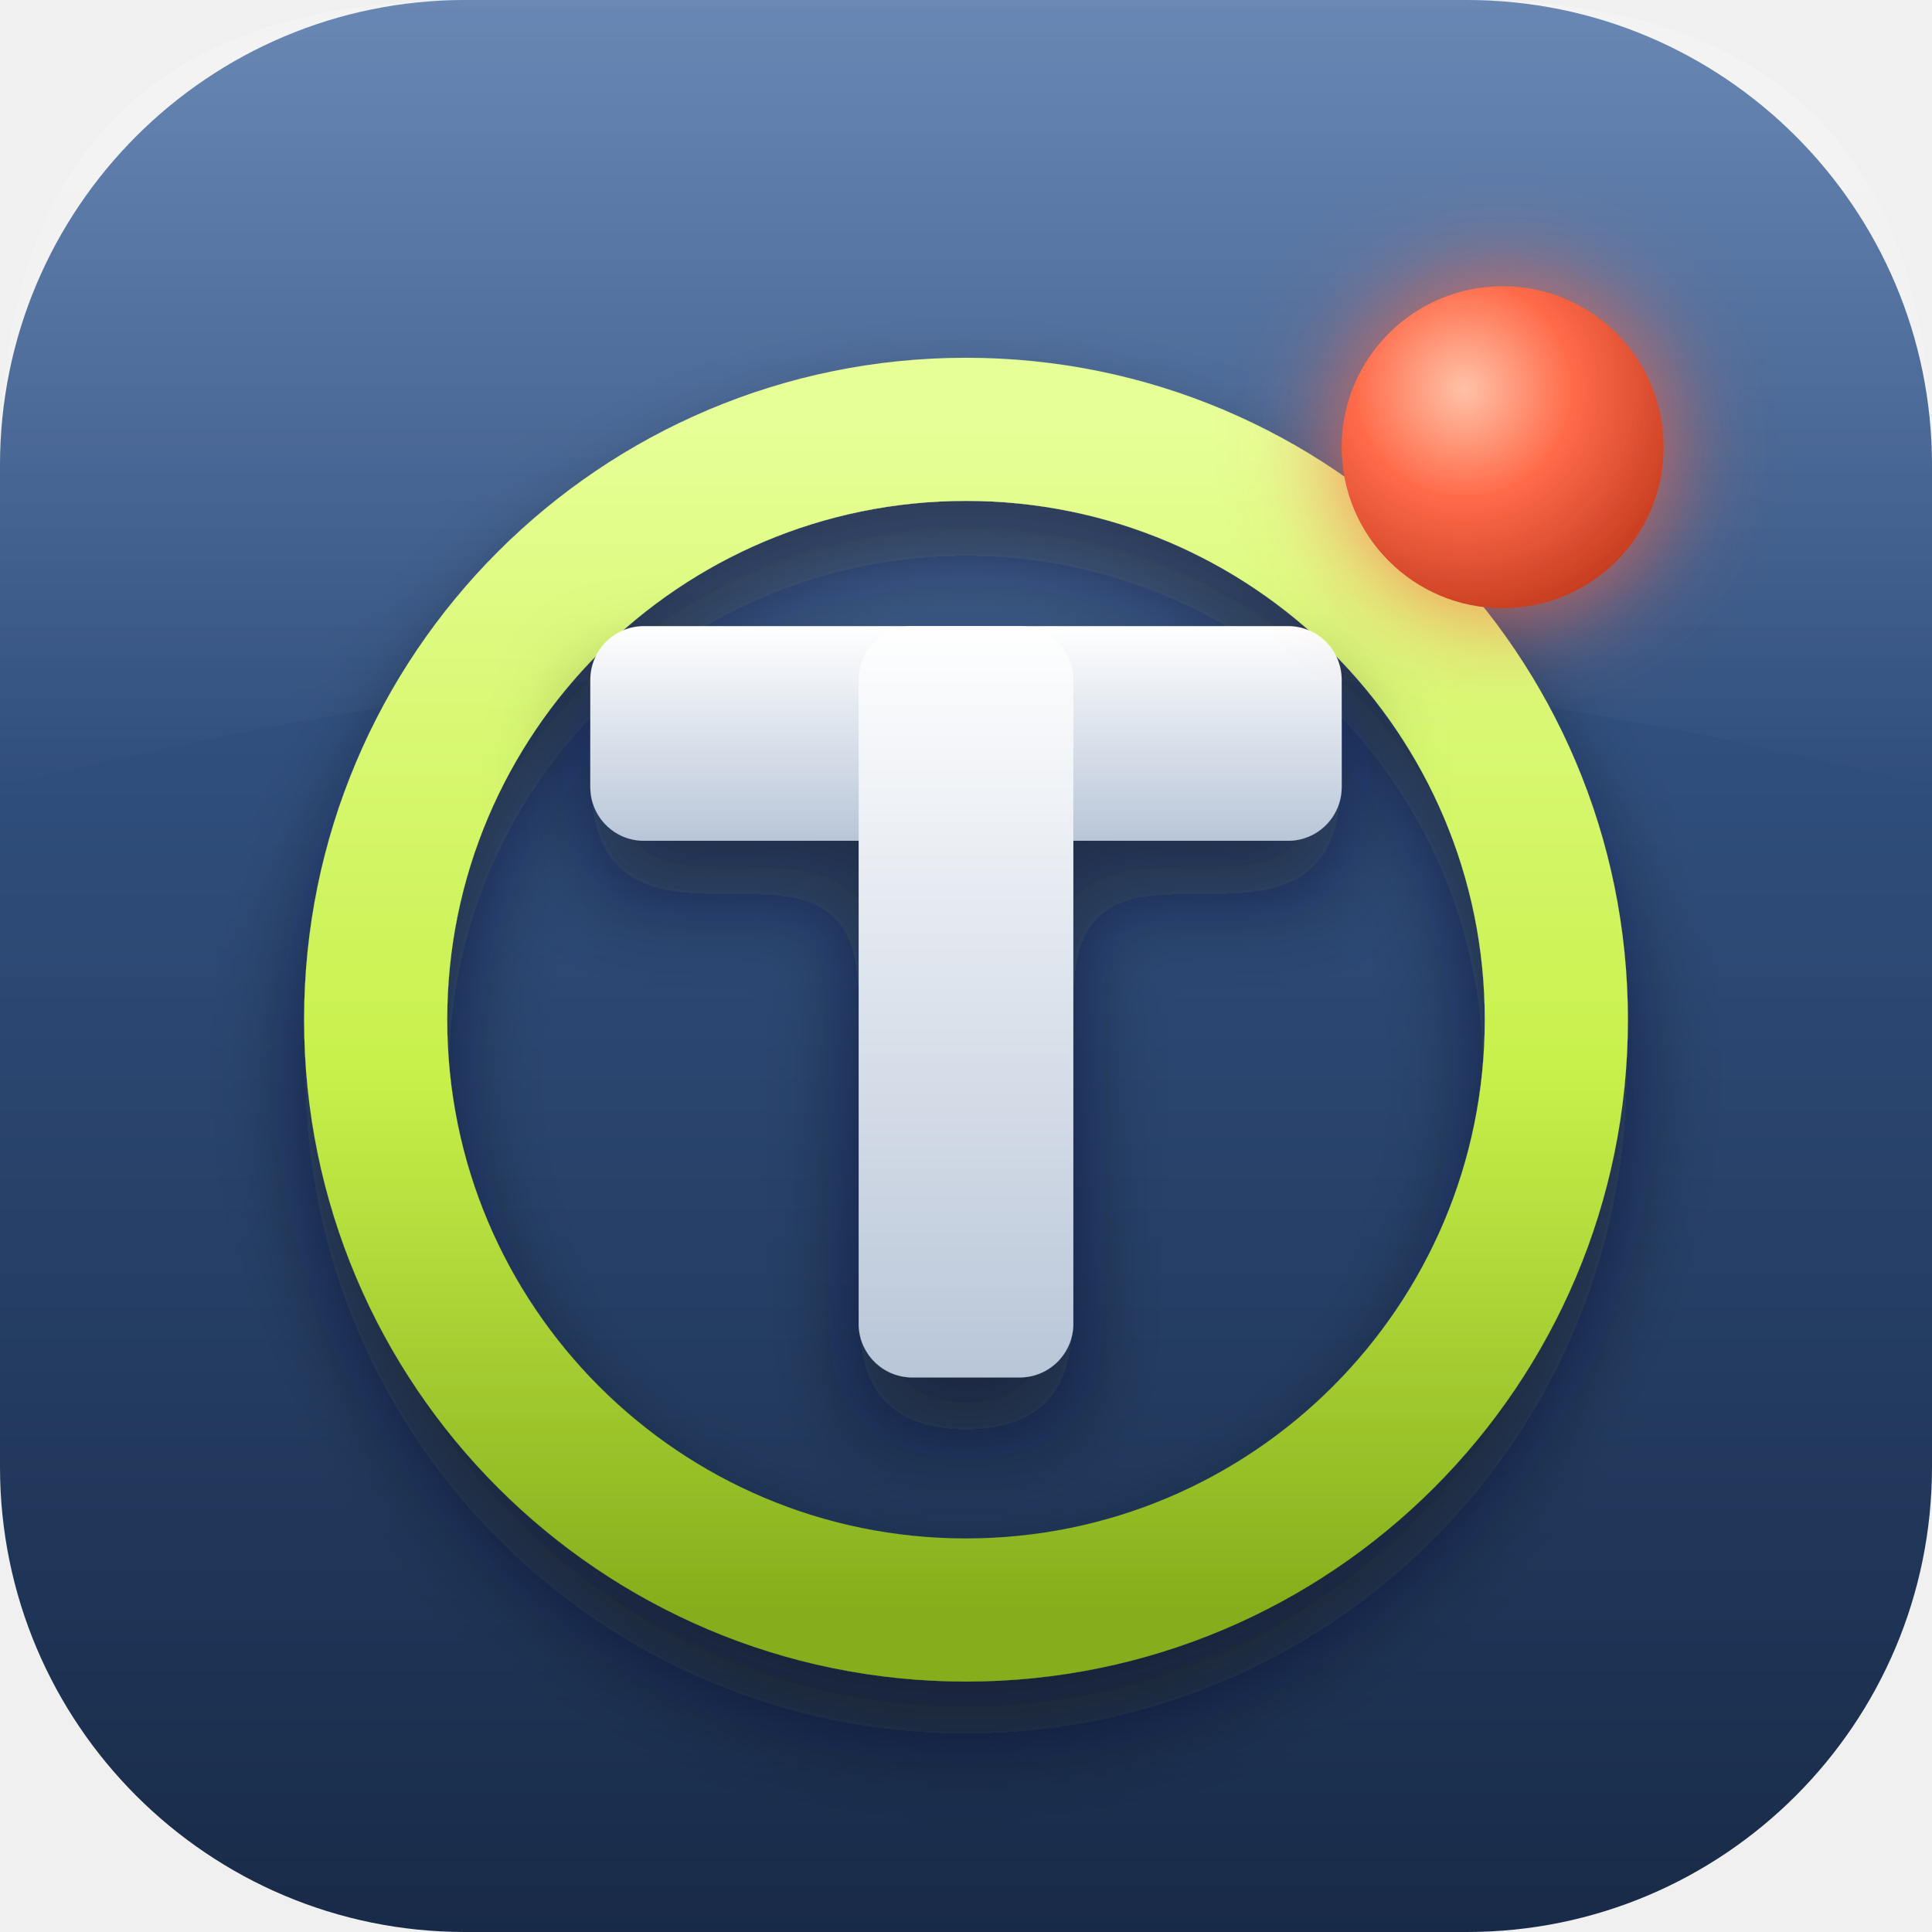
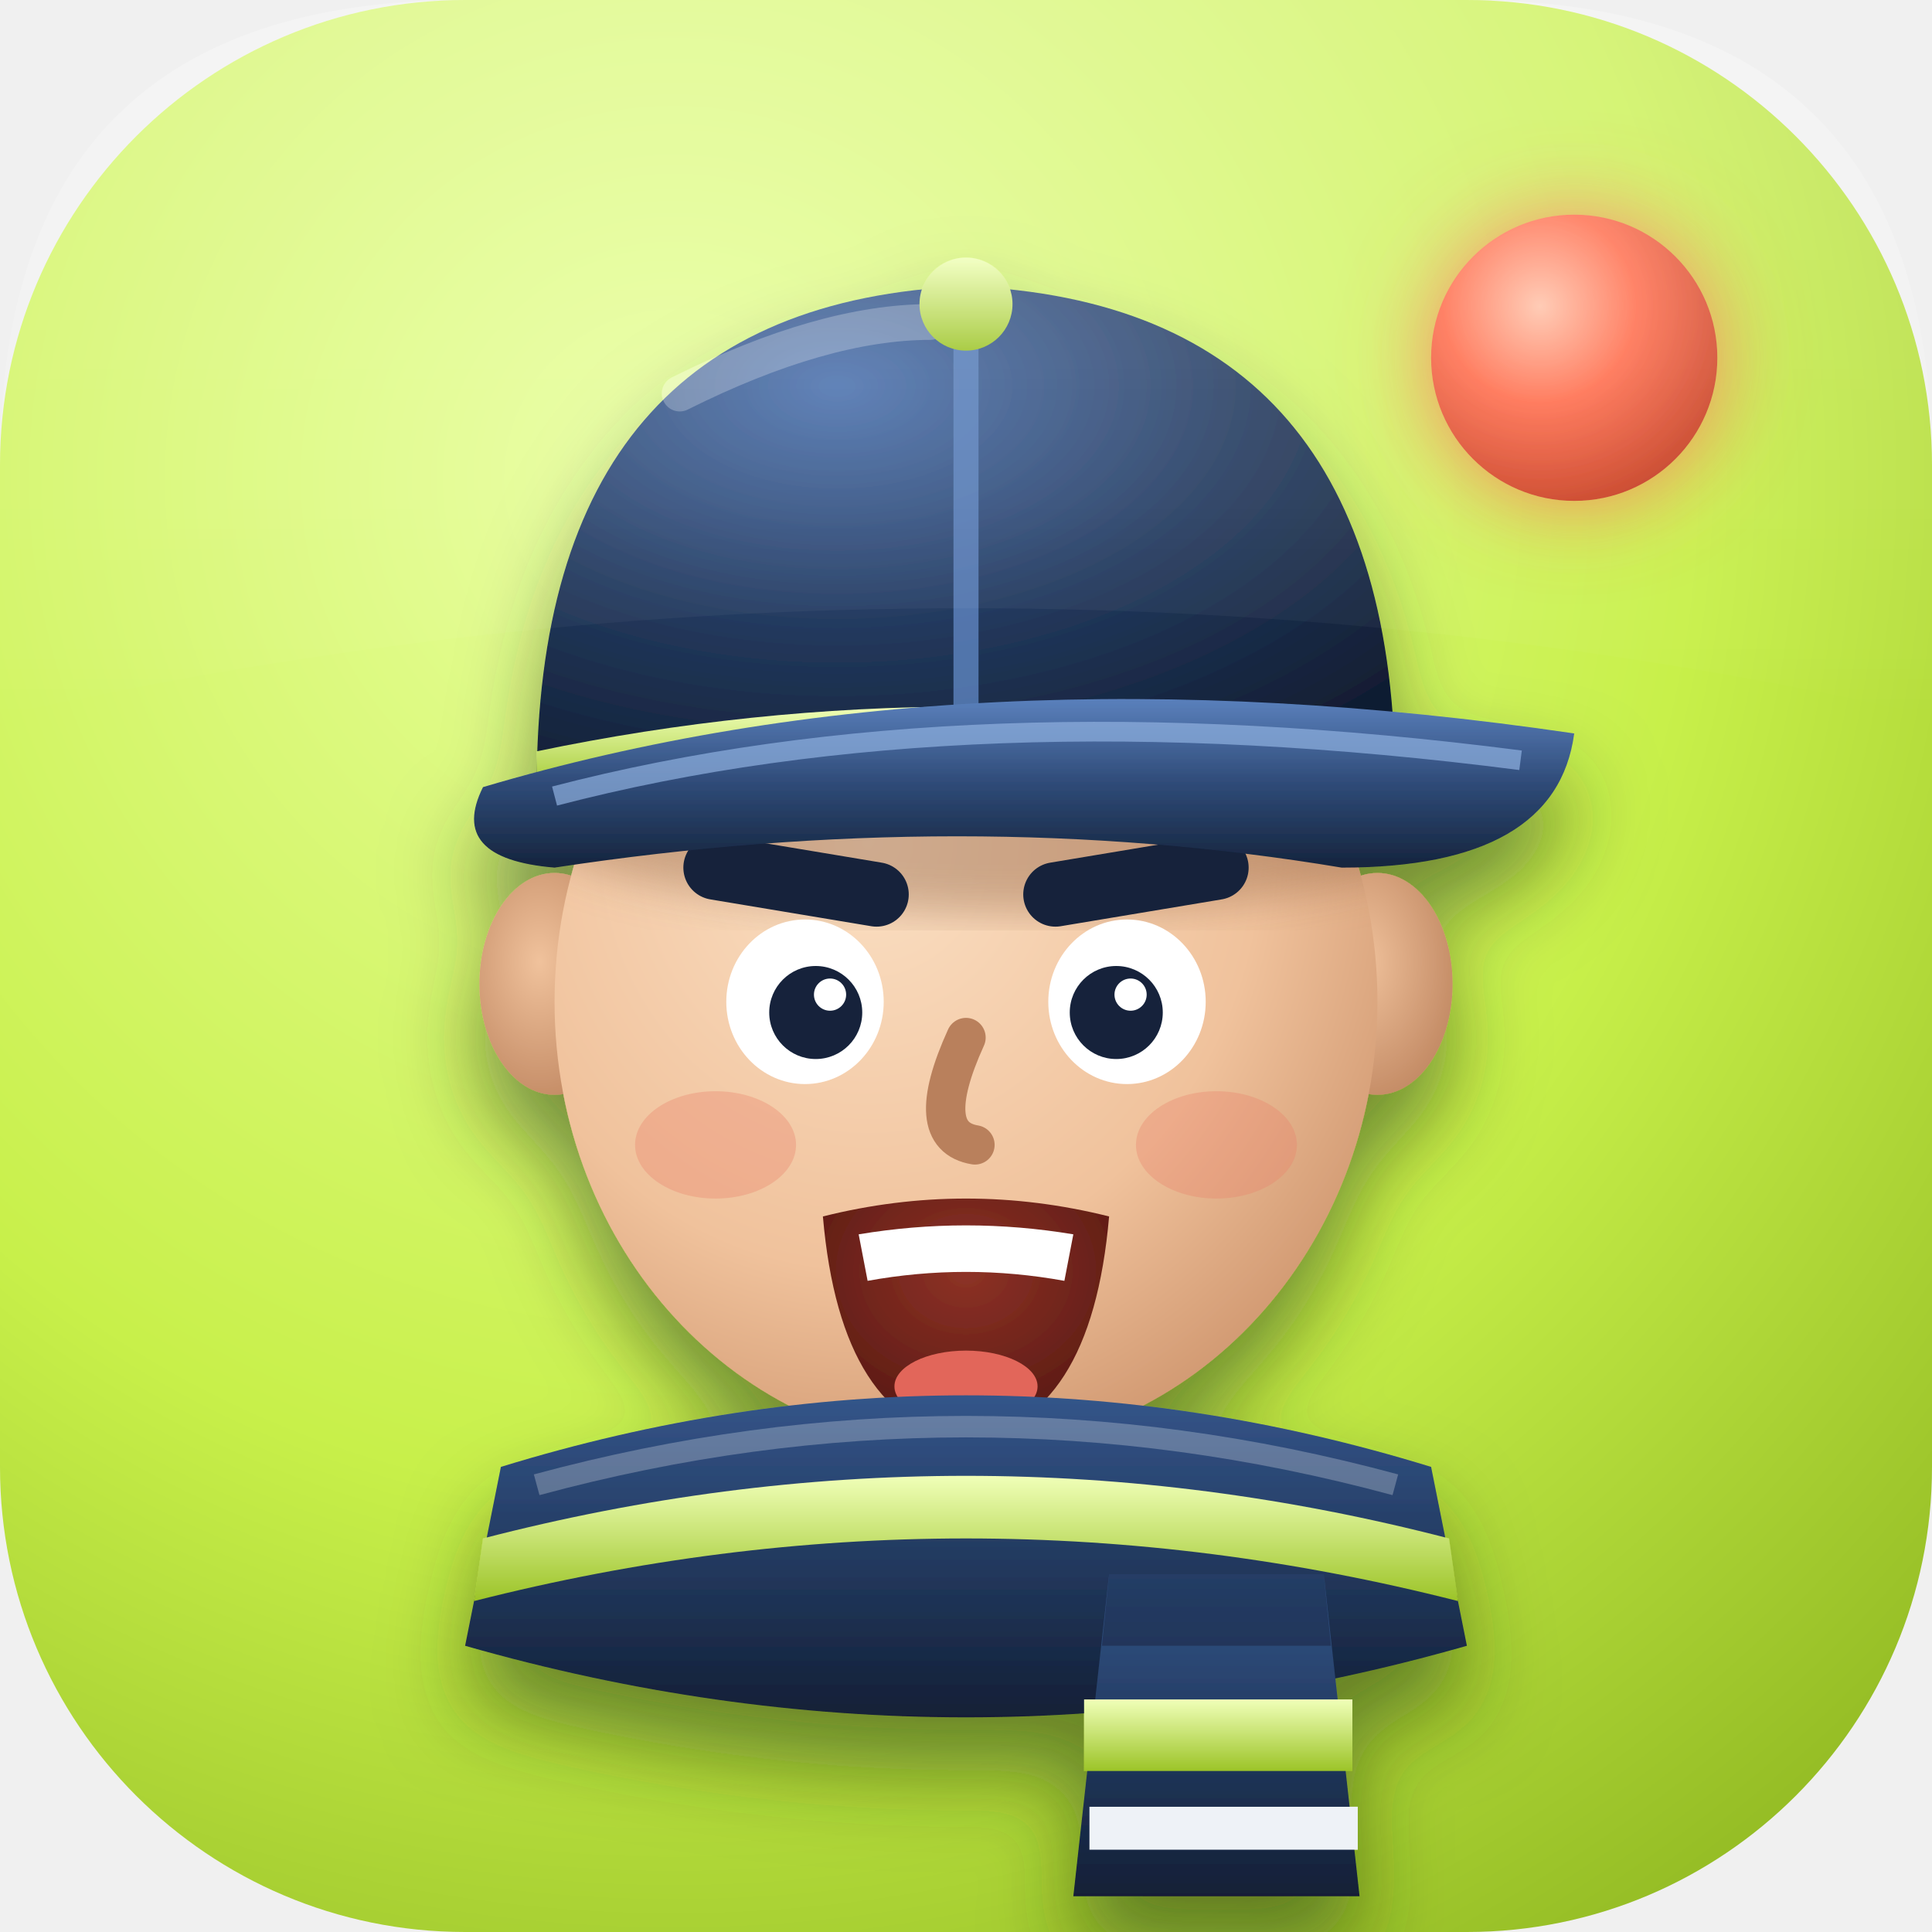
<svg xmlns="http://www.w3.org/2000/svg" viewBox="0 0 108 108" width="512" height="512">
  <defs>
-     <linearGradient id="navy" x1="0" y1="0" x2="0" y2="1">
-       <stop offset="0" stop-color="#40669F" />
-       <stop offset="1" stop-color="#182A47" />
+     <radialGradient id="bgL" cx="0.35" cy="0.25" r="0.95">
+       <stop offset="0" stop-color="#E9FFA0" />
+       <stop offset="0.55" stop-color="#C8F04A" />
+       <stop offset="1" stop-color="#8DB51F" />
+     </radialGradient>
+     <radialGradient id="skin" cx="0.38" cy="0.32" r="0.8">
+       <stop offset="0" stop-color="#FBE0C4" />
+       <stop offset="0.6" stop-color="#F0C29C" />
+       <stop offset="1" stop-color="#C98E66" />
+     </radialGradient>
+     <radialGradient id="ear" cx="0.4" cy="0.4" r="0.8">
+       <stop offset="0" stop-color="#F0C29C" />
+       <stop offset="1" stop-color="#B97E58" />
+     </radialGradient>
+     <linearGradient id="neck" x1="0" y1="0" x2="0" y2="1">
+       <stop offset="0" stop-color="#B07450" />
+       <stop offset="1" stop-color="#D9A47E" />
    </linearGradient>
-     <linearGradient id="lime" x1="0" y1="0" x2="0" y2="1">
-       <stop offset="0" stop-color="#E6FF96" />
-       <stop offset="0.55" stop-color="#C8F04A" />
-       <stop offset="1" stop-color="#86AE1C" />
+     <radialGradient id="cap" cx="0.35" cy="0.2" r="0.9">
+       <stop offset="0" stop-color="#4A71AE" />
+       <stop offset="0.55" stop-color="#22385C" />
+       <stop offset="1" stop-color="#101C30" />
+     </radialGradient>
+     <linearGradient id="brim" x1="0" y1="0" x2="0" y2="1">
+       <stop offset="0" stop-color="#5A80BC" />
+       <stop offset="0.5" stop-color="#2F4B78" />
+       <stop offset="1" stop-color="#15243D" />
    </linearGradient>
-     <linearGradient id="white" x1="0" y1="0" x2="0" y2="1">
-       <stop offset="0" stop-color="#FFFFFF" />
-       <stop offset="1" stop-color="#B9C6D8" />
+     <linearGradient id="scarf" x1="0" y1="0" x2="0" y2="1">
+       <stop offset="0" stop-color="#34558A" />
+       <stop offset="1" stop-color="#121F36" />
    </linearGradient>
+     <linearGradient id="stripe" x1="0" y1="0" x2="0" y2="1">
+       <stop offset="0" stop-color="#F0FFB8" />
+       <stop offset="1" stop-color="#9CC428" />
+     </linearGradient>
+     <radialGradient id="mouth" cx="0.5" cy="0.3" r="0.8">
+       <stop offset="0" stop-color="#8E3226" />
+       <stop offset="1" stop-color="#4E1510" />
+     </radialGradient>
    <radialGradient id="orange" cx="0.38" cy="0.32" r="0.75">
      <stop offset="0" stop-color="#FFC2A8" />
      <stop offset="0.45" stop-color="#FF6B4A" />
      <stop offset="1" stop-color="#C2391C" />
    </radialGradient>
    <linearGradient id="gloss" x1="0" y1="0" x2="0" y2="1">
-       <stop offset="0" stop-color="#FFFFFF" stop-opacity="0.22" />
+       <stop offset="0" stop-color="#FFFFFF" stop-opacity="0.28" />
      <stop offset="1" stop-color="#FFFFFF" stop-opacity="0" />
    </linearGradient>
-     <filter id="sh" x="-30%" y="-30%" width="160%" height="160%">
-       <feDropShadow dx="0" dy="3" stdDeviation="2.5" flood-color="#0A1222" flood-opacity="0.55" />
+     <filter id="sh" x="-20%" y="-20%" width="140%" height="140%">
+       <feDropShadow dx="0" dy="3" stdDeviation="2.4" flood-color="#2B3A0A" flood-opacity="0.55" />
+     </filter>
+     <filter id="soft">
+       <feGaussianBlur stdDeviation="1.2" />
    </filter>
    <filter id="gl" x="-60%" y="-60%" width="220%" height="220%">
-       <feDropShadow dx="0" dy="0" stdDeviation="3" flood-color="#FF6B4A" flood-opacity="0.9" />
+       <feDropShadow dx="0" dy="0" stdDeviation="2.5" flood-color="#FF6B4A" flood-opacity="0.9" />
    </filter>
+     <clipPath id="headclip">
+       <ellipse cx="54" cy="56" rx="23" ry="25" />
+     </clipPath>
  </defs>
-   <rect width="108" height="108" rx="26" fill="url(#navy)" />
-   <path d="M0 26 Q0 0 26 0 H82 Q108 0 108 26 V44 Q54 30 0 44 Z" fill="url(#gloss)" />
-   <circle cx="54" cy="57" r="33" fill="none" stroke="url(#lime)" stroke-width="8" filter="url(#sh)" />
+   <rect width="108" height="108" rx="26" fill="url(#bgL)" />
  <g filter="url(#sh)">
-     <rect x="33" y="35" width="42" height="12" rx="3" fill="url(#white)" />
-     <rect x="48" y="35" width="12" height="42" rx="3" fill="url(#white)" />
+     <path d="M45 70 L63 70 L63 86 L45 86 Z" fill="url(#neck)" />
+     <ellipse cx="31" cy="55" rx="4.2" ry="6.2" fill="url(#ear)" />
+     <ellipse cx="77" cy="55" rx="4.2" ry="6.2" fill="url(#ear)" />
+     <ellipse cx="54" cy="56" rx="23" ry="25" fill="url(#skin)" />
+     <g clip-path="url(#headclip)">
+       <ellipse cx="56" cy="46" rx="26" ry="5" fill="#7A4A2C" opacity="0.35" filter="url(#soft)" />
+     </g>
+     <ellipse cx="40" cy="64" rx="4.5" ry="3" fill="#E8826A" opacity="0.35" />
+     <ellipse cx="68" cy="64" rx="4.5" ry="3" fill="#E8826A" opacity="0.35" />
+     <path d="M40 48.5 L49 50" stroke="#14223A" stroke-width="3.6" stroke-linecap="round" />
+     <path d="M68 48.5 L59 50" stroke="#14223A" stroke-width="3.6" stroke-linecap="round" />
+     <ellipse cx="45" cy="56" rx="4.4" ry="4.6" fill="#FFFFFF" />
+     <circle cx="45.6" cy="56.6" r="2.6" fill="#14223A" />
+     <circle cx="46.4" cy="55.6" r="0.9" fill="#FFFFFF" />
+     <ellipse cx="63" cy="56" rx="4.4" ry="4.6" fill="#FFFFFF" />
+     <circle cx="62.4" cy="56.6" r="2.6" fill="#14223A" />
+     <circle cx="63.2" cy="55.6" r="0.9" fill="#FFFFFF" />
+     <path d="M54 58 Q51.5 63.5 54.5 64" fill="none" stroke="#B9805C" stroke-width="2.2" stroke-linecap="round" />
+     <path d="M46 68 Q54 66 62 68 Q61 79.5 54 80.5 Q47 79.5 46 68 Z" fill="url(#mouth)" />
+     <path d="M48 69 Q54 68 60 69 L59.5 71.6 Q54 70.6 48.5 71.6 Z" fill="#FFFFFF" />
+     <ellipse cx="54" cy="77.5" rx="4" ry="2" fill="#E2665A" />
+     <path d="M30 44 Q30 17 54 16 Q78 17 78 44 Z" fill="url(#cap)" />
+     <path d="M54 16.5 L54 43" stroke="#5E84C0" stroke-width="1.4" opacity="0.8" />
+     <path d="M38 22 Q46 18 52 18" stroke="#FFFFFF" stroke-width="2" stroke-linecap="round" opacity="0.25" fill="none" />
+     <circle cx="54" cy="17" r="2.6" fill="url(#stripe)" />
+     <path d="M30 42 Q54 37 78 42 L78 44.5 Q54 40 30 44.5 Z" fill="url(#stripe)" />
+     <path d="M27 44 Q54 36 88 41 Q87 48.5 75 48.5 Q54 45 31 48.5 Q25 48 27 44 Z" fill="url(#brim)" />
+     <path d="M31 44.5 Q54 38.5 85 42.5" stroke="#8FB0E0" stroke-width="1.1" fill="none" opacity="0.7" />
+     <path d="M28 82 Q54 74 80 82 L82 92 Q54 100 26 92 Z" fill="url(#scarf)" />
+     <path d="M27 86 Q54 79 81 86 L81.5 89.5 Q54 82.5 26.5 89.5 Z" fill="url(#stripe)" />
+     <path d="M30 83 Q54 76.5 78 83" stroke="#FFFFFF" stroke-width="1.2" opacity="0.25" fill="none" />
+     <path d="M62 88 L74 88 L76 106 L60 106 Z" fill="url(#scarf)" />
+     <path d="M62 88 L74 88 L74.4 92 L61.6 92 Z" fill="#0A1222" opacity="0.35" />
+     <rect x="60.6" y="95" width="15" height="4" fill="url(#stripe)" />
+     <rect x="60.9" y="101" width="15" height="2.4" fill="#EEF2F7" />
  </g>
-   <circle cx="84" cy="25" r="9" fill="url(#orange)" filter="url(#gl)" />
+   <circle cx="88" cy="20" r="8" fill="url(#orange)" filter="url(#gl)" />
+   <path d="M0 26 Q0 0 26 0 H82 Q108 0 108 26 V40 Q54 28 0 40 Z" fill="url(#gloss)" />
</svg>
